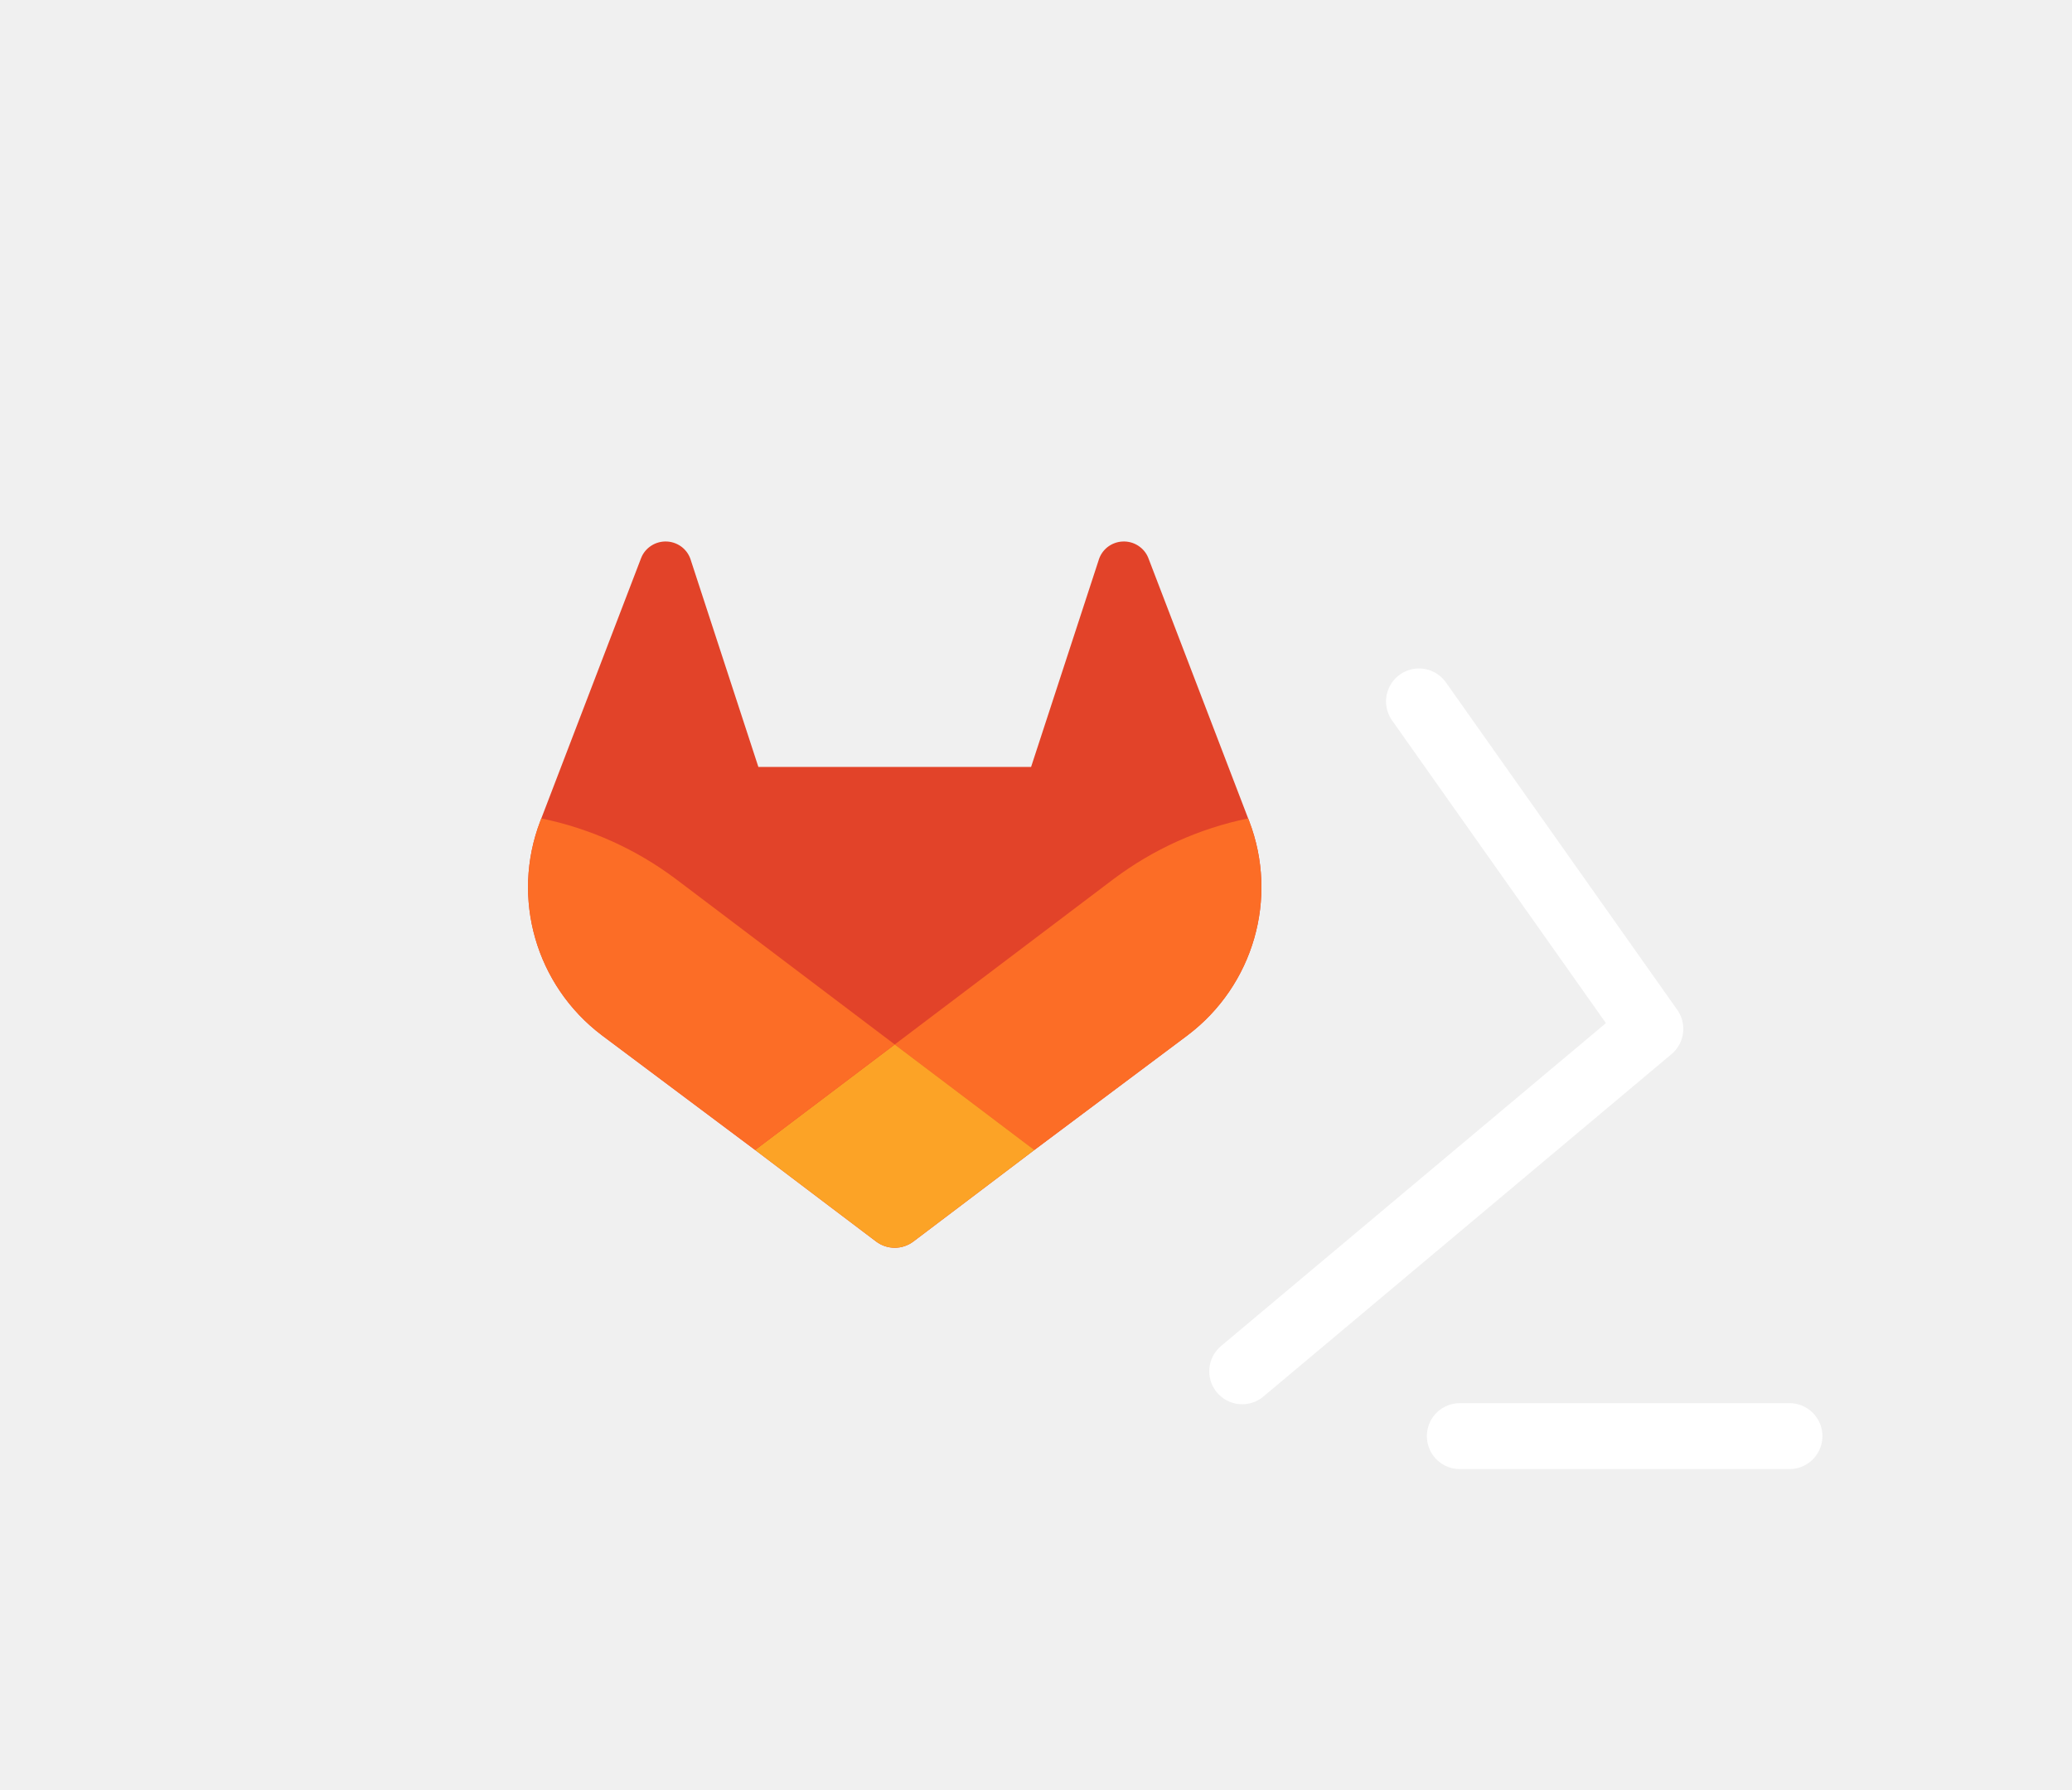
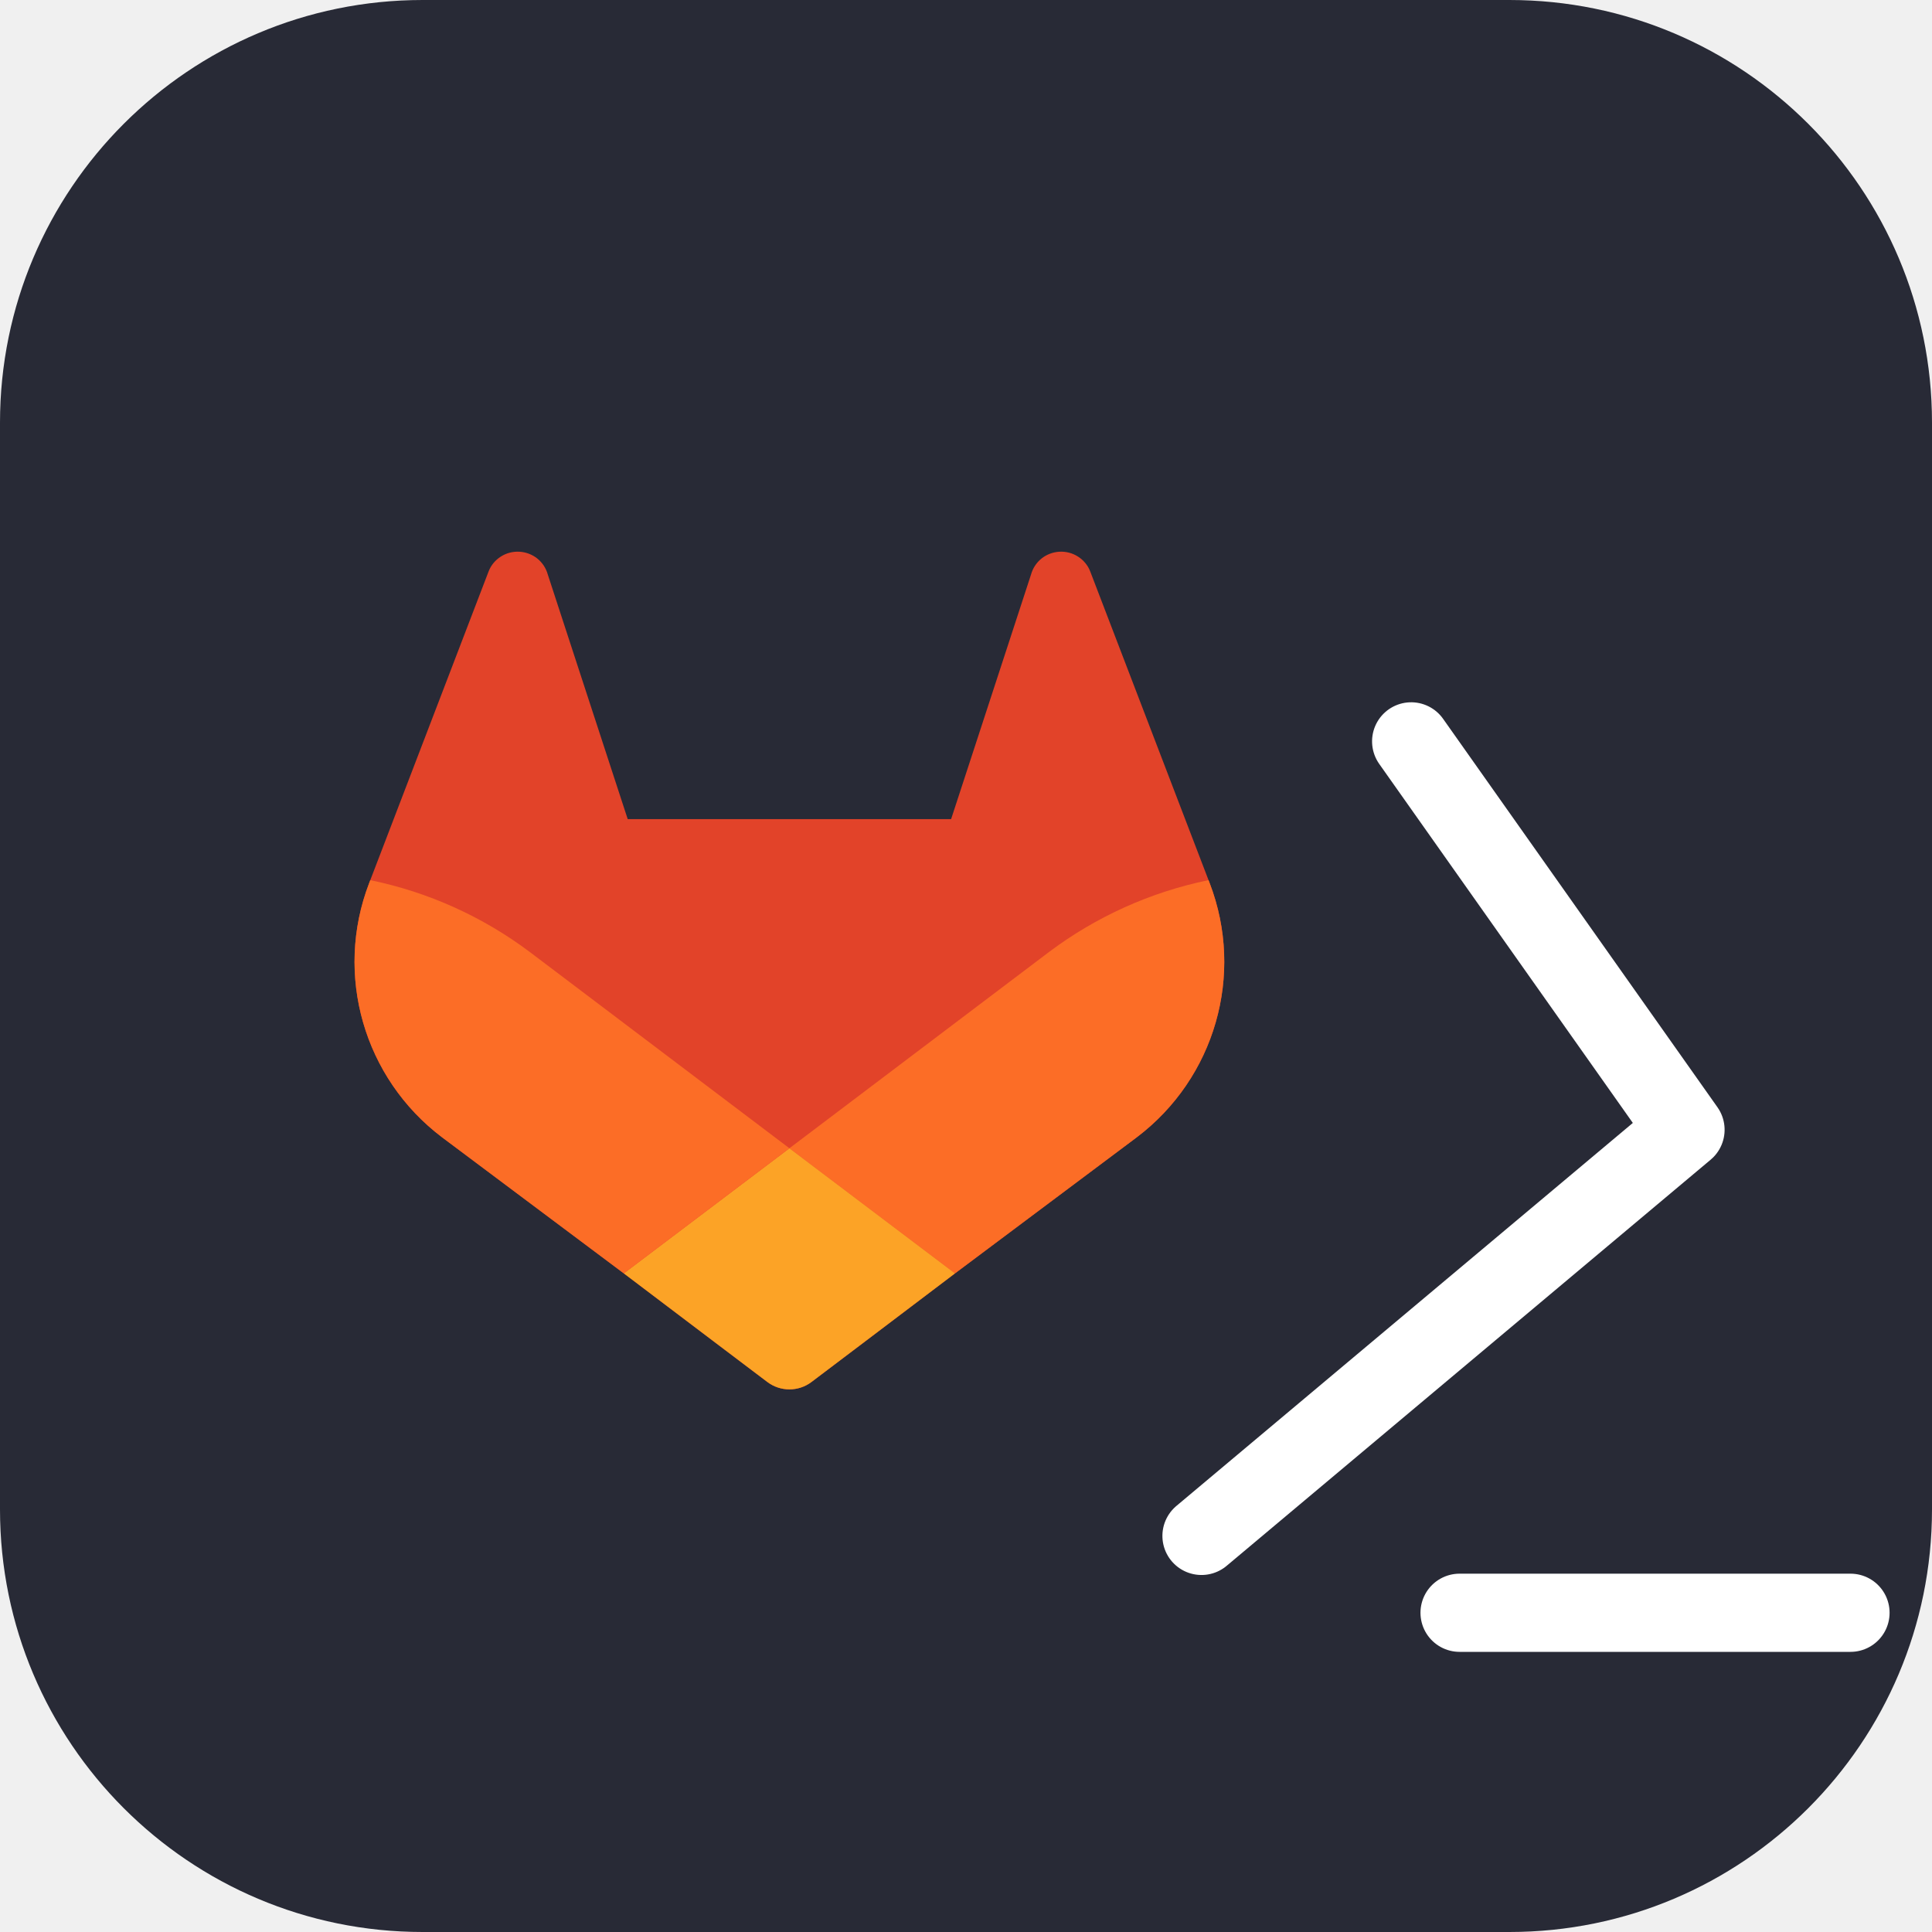
- <svg xmlns="http://www.w3.org/2000/svg" viewBox="0 0 440 380">
+ <svg xmlns="http://www.w3.org/2000/svg" viewBox="0 0 64 64">
+   <rect width="64" height="64" rx="14" fill="#282a36" />
  <defs>
    <style>
      .cls-1 { fill: #fca326; }
      .cls-2 { fill: #fc6d26; }
      .cls-3 { fill: #e24329; }
    </style>
  </defs>
-   <path class="cls-3" d="M265.264,174.372l-.213-.558-21.199-55.309c-.424-1.084-1.185-1.996-2.177-2.627-.988-.634-2.147-.933-3.323-.87-1.169.062-2.292.489-3.208,1.218-.91.736-1.566,1.73-1.875,2.853l-14.313,43.807h-57.91l-14.313-43.807c-.309-1.123-.965-2.118-1.875-2.853-.916-.729-2.039-1.156-3.208-1.218-1.175-.062-2.335.236-3.323.87-.992.63-1.753,1.543-2.177,2.627l-21.199,55.312-.213.555c-6.282,16.385-.929,34.908,13.059,45.488.026.016.049.036.076.056l.187.141,32.291,24.174,15.972,12.09,9.72,7.349c2.341,1.773,5.579,1.773,7.92,0l9.719-7.349,15.968-12.09,32.481-24.315c.03-.023.056-.043.085-.066,13.978-10.58,19.327-29.096,13.049-45.478Z" />
-   <path class="cls-2" d="M265.264,174.372l-.213-.558c-10.517,2.161-20.204,6.61-28.498,12.816-.135.099-25.205,19.058-46.552,35.197,15.85,11.985,29.648,22.404,29.648,22.404l32.481-24.315c.03-.023.056-.043.085-.066,13.978-10.58,19.327-29.096,13.049-45.478Z" />
-   <path class="cls-1" d="M160.35,244.231l15.972,12.09,9.72,7.349c2.341,1.773,5.579,1.773,7.92,0l9.719-7.349,15.968-12.09s-13.798-10.419-29.648-22.404c-15.853,11.985-29.651,22.404-29.651,22.404Z" />
-   <path class="cls-2" d="M143.446,186.63c-8.291-6.203-17.974-10.655-28.495-12.813l-.213.555c-6.282,16.385-.929,34.908,13.059,45.488.026.016.049.036.076.056l.187.141,32.291,24.174s13.798-10.419,29.651-22.404c-21.347-16.139-46.42-35.098-46.555-35.197Z" />
-   <g fill="none" stroke="white" stroke-width="14" stroke-linecap="round" stroke-linejoin="round">
-     <polyline points="295,150 350,215 270,295" transform="rotate(5, 310, 222)" />
-     <line x1="310" y1="305" x2="380" y2="305" />
+   <g transform="translate(-9, -3) scale(0.185)">
+     <path class="cls-3" d="M265.264,174.372l-.213-.558-21.199-55.309c-.424-1.084-1.185-1.996-2.177-2.627-.988-.634-2.147-.933-3.323-.87-1.169.062-2.292.489-3.208,1.218-.91.736-1.566,1.73-1.875,2.853l-14.313,43.807h-57.91l-14.313-43.807c-.309-1.123-.965-2.118-1.875-2.853-.916-.729-2.039-1.156-3.208-1.218-1.175-.062-2.335.236-3.323.87-.992.63-1.753,1.543-2.177,2.627l-21.199,55.312-.213.555c-6.282,16.385-.929,34.908,13.059,45.488.026.016.049.036.076.056l.187.141,32.291,24.174,15.972,12.09,9.72,7.349c2.341,1.773,5.579,1.773,7.92,0l9.719-7.349,15.968-12.09,32.481-24.315c.03-.023.056-.043.085-.066,13.978-10.58,19.327-29.096,13.049-45.478Z" />
+     <path class="cls-2" d="M265.264,174.372l-.213-.558c-10.517,2.161-20.204,6.61-28.498,12.816-.135.099-25.205,19.058-46.552,35.197,15.85,11.985,29.648,22.404,29.648,22.404l32.481-24.315c.03-.023.056-.043.085-.066,13.978-10.58,19.327-29.096,13.049-45.478Z" />
+     <path class="cls-1" d="M160.35,244.231l15.972,12.09,9.72,7.349c2.341,1.773,5.579,1.773,7.92,0l9.719-7.349,15.968-12.09s-13.798-10.419-29.648-22.404c-15.853,11.985-29.651,22.404-29.651,22.404Z" />
+     <path class="cls-2" d="M143.446,186.63c-8.291-6.203-17.974-10.655-28.495-12.813l-.213.555c-6.282,16.385-.929,34.908,13.059,45.488.026.016.049.036.076.056l.187.141,32.291,24.174s13.798-10.419,29.651-22.404c-21.347-16.139-46.42-35.098-46.555-35.197Z" />
+     <g fill="none" stroke="white" stroke-width="14" stroke-linecap="round" stroke-linejoin="round">
+       <polyline points="295,150 350,215 270,295" transform="rotate(5, 310, 222)" />
+       <line x1="310" y1="305" x2="380" y2="305" />
+     </g>
  </g>
</svg>
